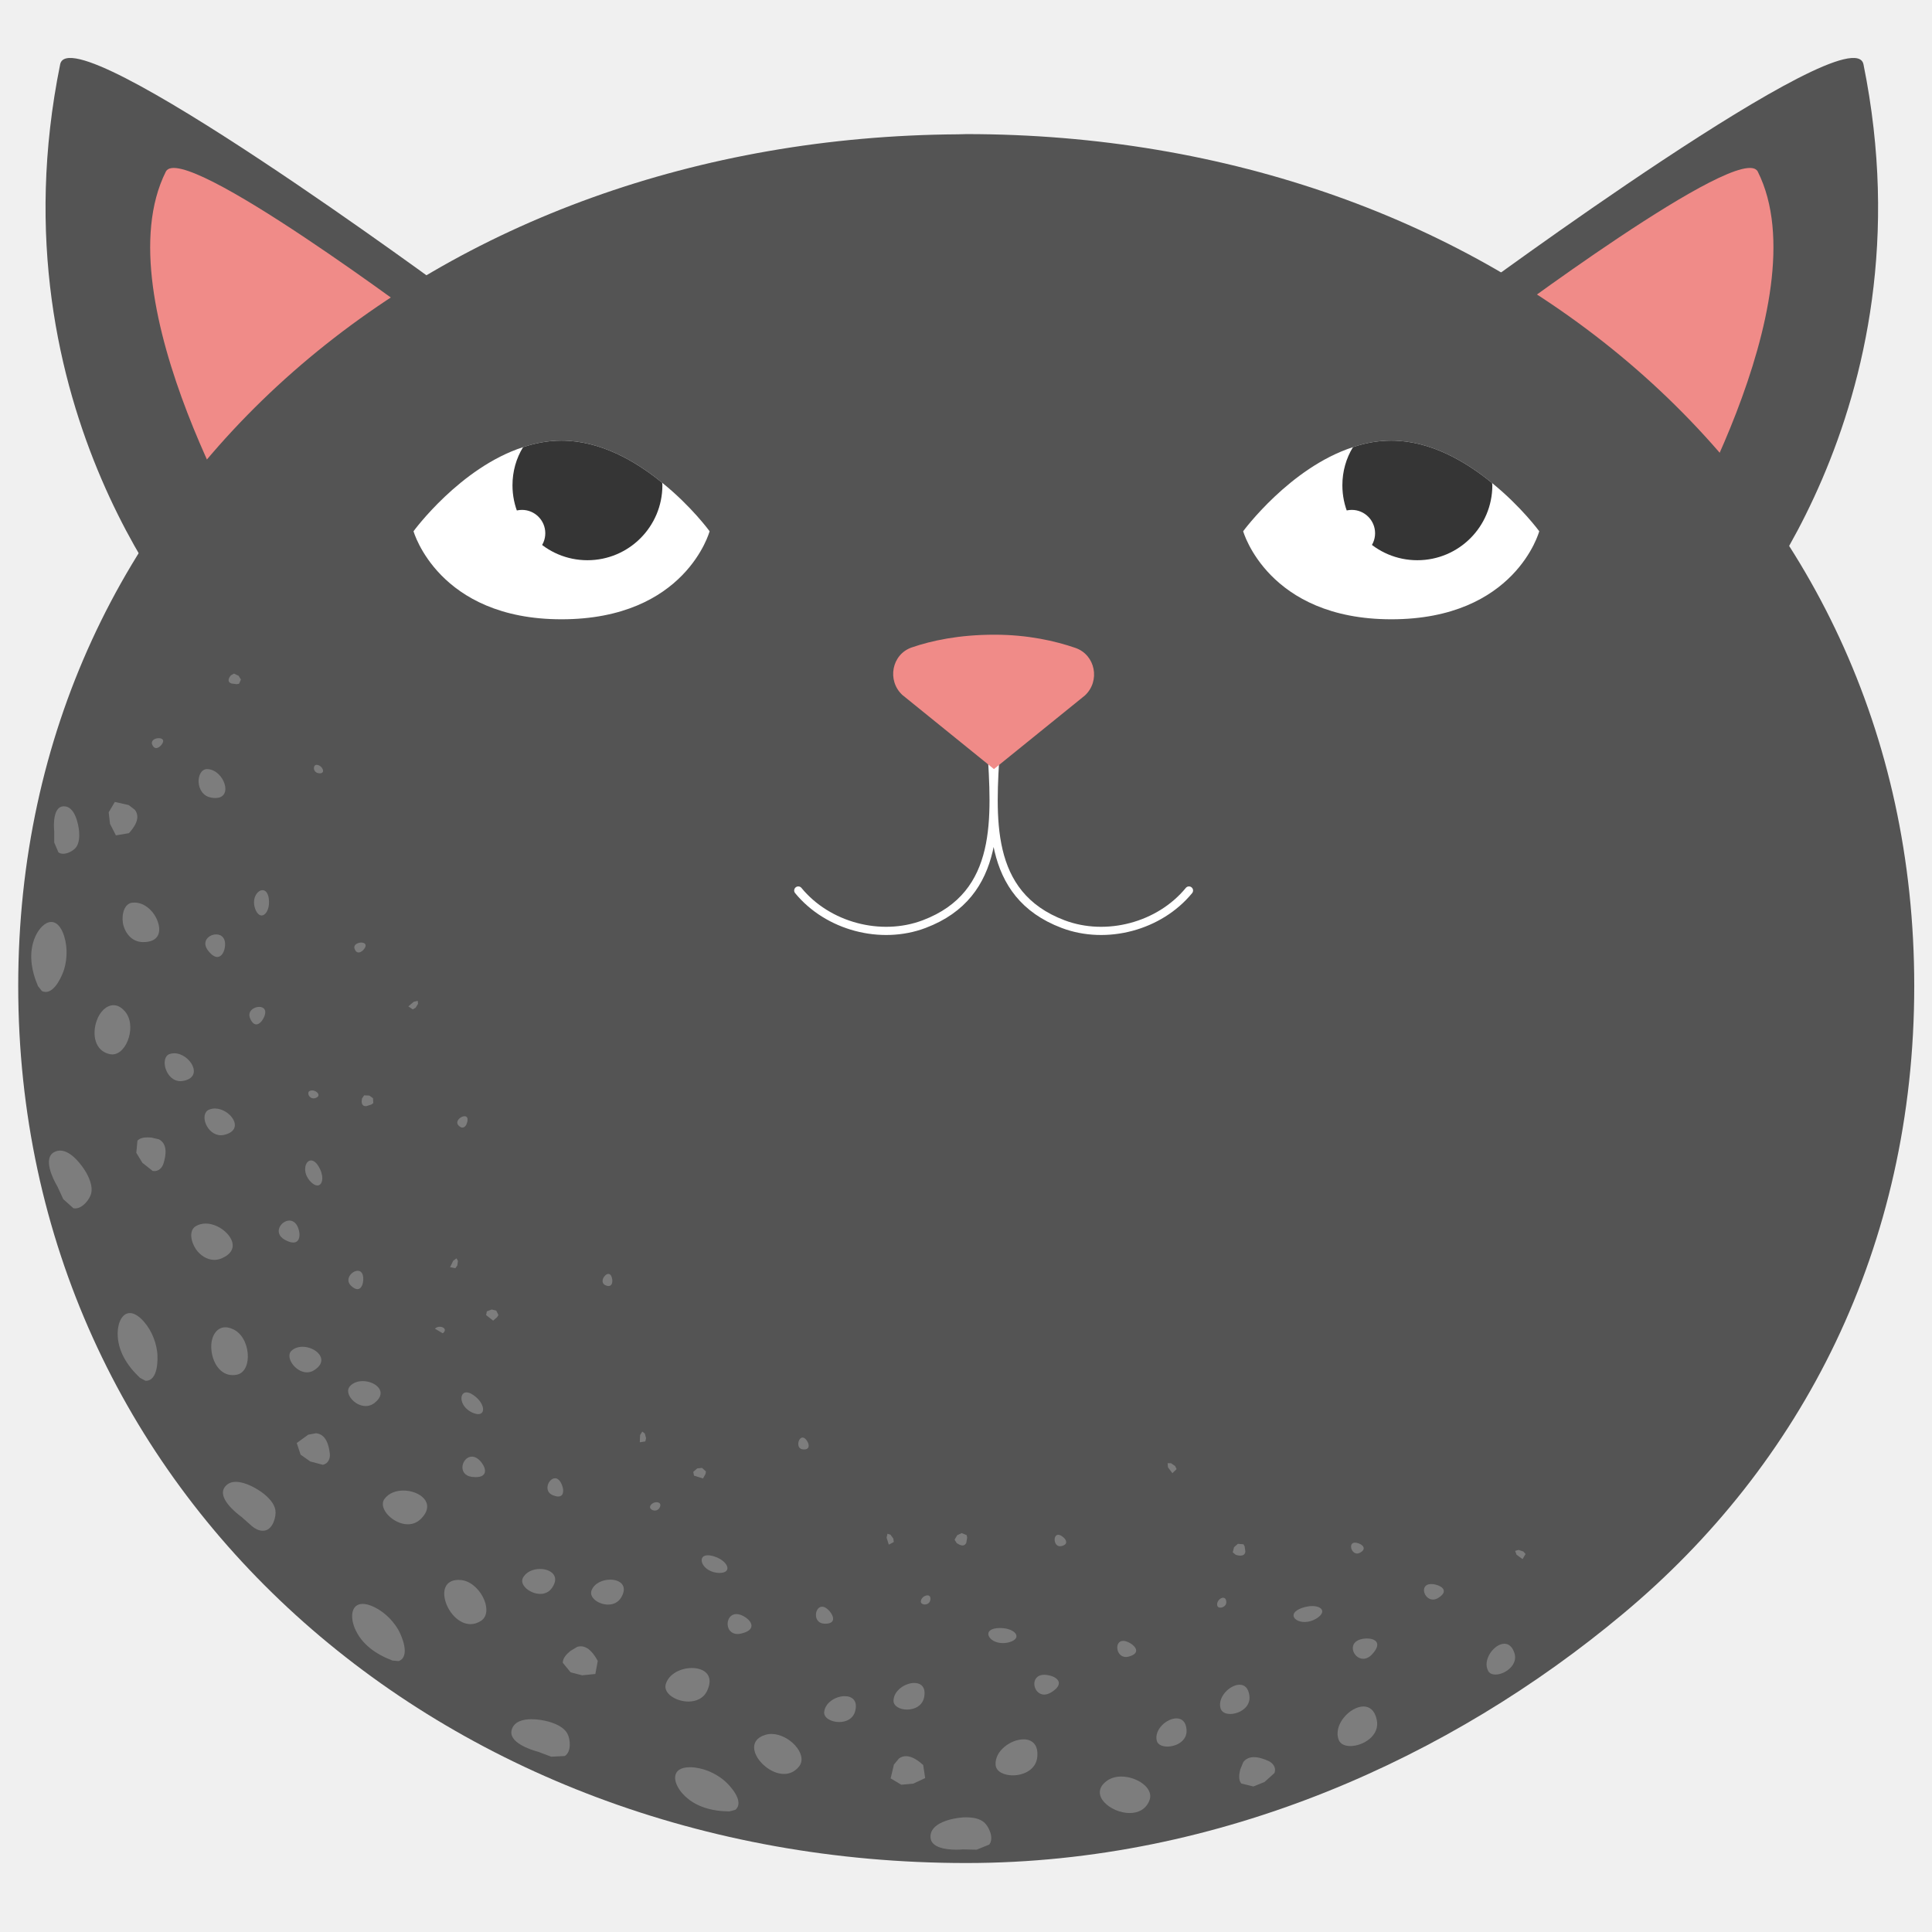
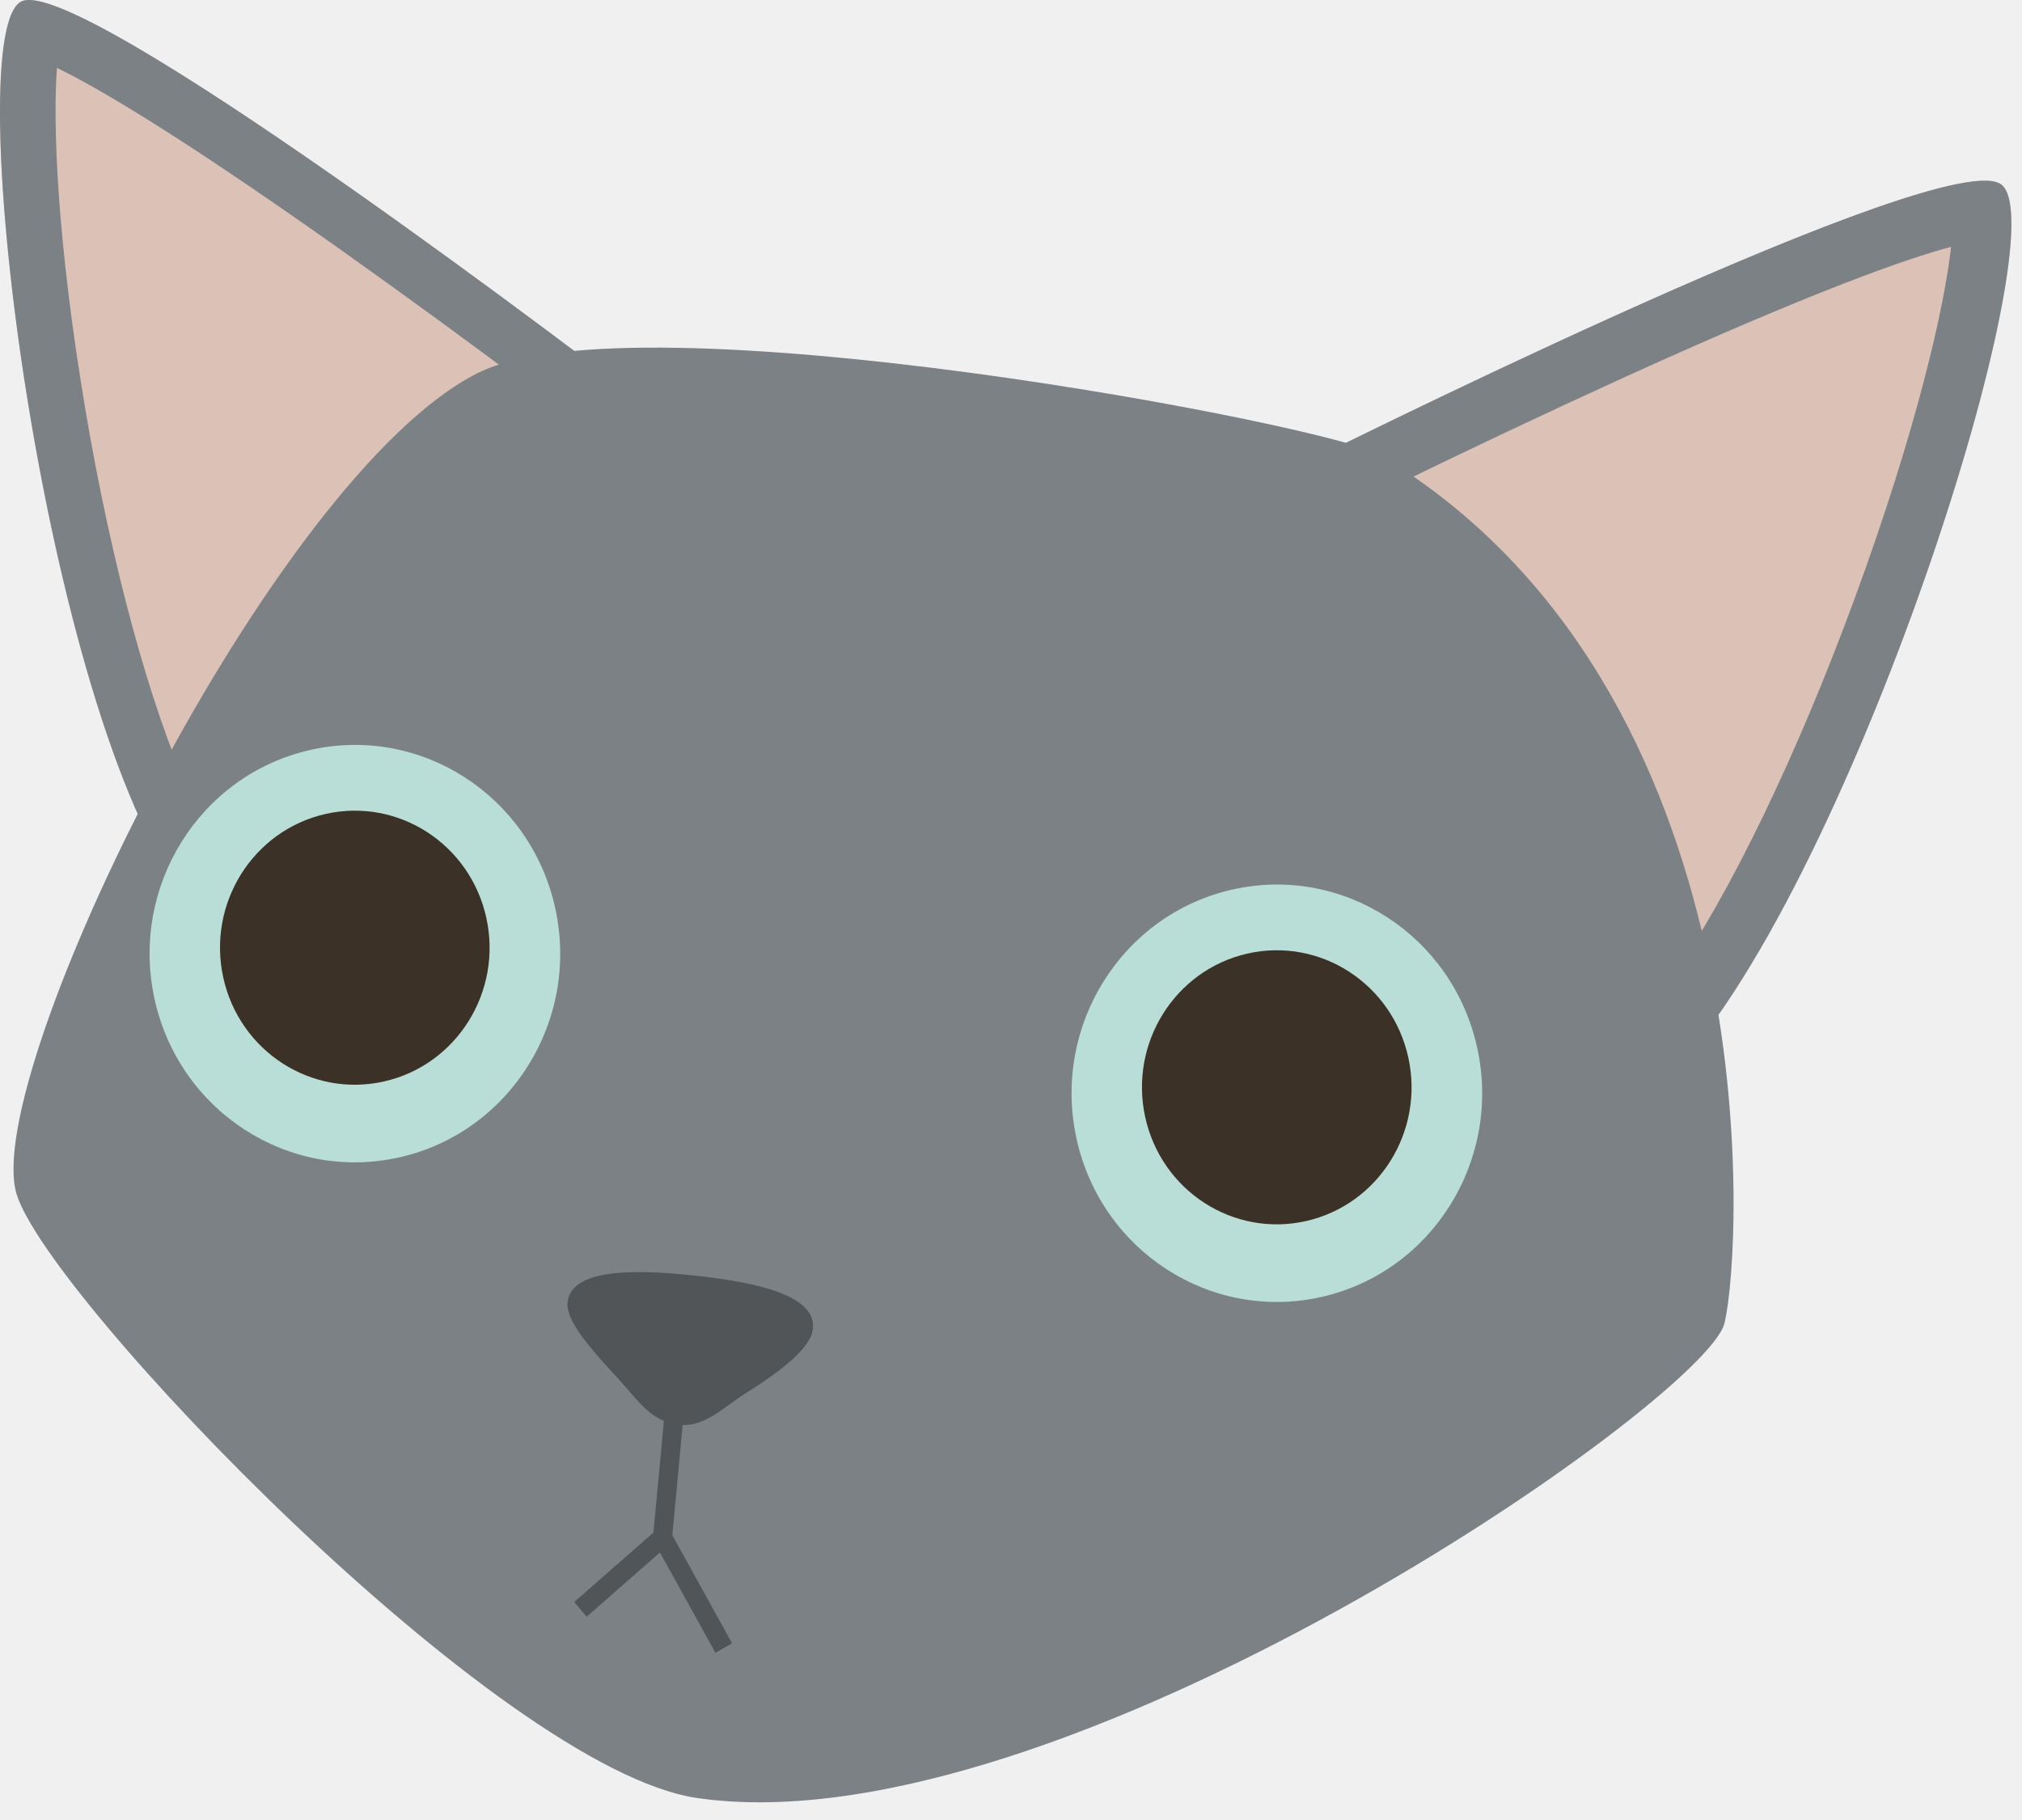
- <svg xmlns="http://www.w3.org/2000/svg" width="100" height="100" viewBox="0 0 100 100" version="1.1">
-   <g id="mittens" stroke="none" stroke-width="1" fill="none" fill-rule="evenodd">
-     <g>
-       <path d="M76.122,15.248 C76.122,15.248 95.907,0.642 96.453,3.33 C100.09,21.238 89.442,32.852 89.442,32.852 L76.122,15.248" id="Fill-275" fill="#545454" fill-rule="evenodd" />
-       <path d="M77.237,16.941 C77.237,16.941 90.153,7.223 90.983,8.884 C94.326,15.56 86.244,28.845 86.244,28.845 L77.237,16.941" id="Fill-276" fill="#F08B88" fill-rule="evenodd" />
-       <path d="M23.444,15.248 C23.444,15.248 3.662,0.642 3.114,3.33 C-0.522,21.238 10.124,32.852 10.124,32.852 L23.444,15.248" id="Fill-277" fill="#545454" fill-rule="evenodd" />
-       <path d="M22.329,16.941 C22.329,16.941 9.413,7.223 8.583,8.884 C5.241,15.56 13.322,28.845 13.322,28.845 L22.329,16.941" id="Fill-278" fill="#F08B88" fill-rule="evenodd" />
-       <path d="M99.081,51.033 C99.081,64.554 93.281,75.815 83.968,83.563 C75.148,90.931 63.182,96.43 50.014,96.43 C22.904,96.43 0.943,77.345 0.943,51.033 C0.943,24.851 22.682,7.123 49.593,6.952 L50.014,6.941 C77.107,6.941 99.081,24.721 99.081,51.033" id="Fill-279" fill="#545454" fill-rule="evenodd" />
-       <path d="M51.541,38.72 C51.34,42.241 50.966,46.299 55.027,47.832 C57.271,48.681 60.019,47.949 61.541,46.093 M51.319,38.72 C51.519,42.241 51.894,46.299 47.833,47.832 C45.589,48.681 42.841,47.949 41.319,46.093" id="Stroke-280" stroke="#FFF" stroke-width=".424" stroke-linecap="round" />
-       <path d="M56.153,35.999 L51.446,39.808 L46.707,35.972 C45.901,35.225 46.153,33.869 47.192,33.511 C48.218,33.158 49.637,32.852 51.471,32.852 C53.201,32.852 54.617,33.175 55.662,33.535 C56.704,33.896 56.961,35.25 56.153,35.999" id="Fill-281" fill="#F08B88" fill-rule="evenodd" />
-       <path d="M79.671,27.497 C79.671,27.497 78.445,32.054 72.015,32.054 C65.626,32.054 64.346,27.497 64.346,27.497 C64.346,27.497 66.763,24.203 70.029,23.145 C70.669,22.923 71.337,22.806 72.015,22.806 C74.028,22.806 75.856,23.878 77.229,25.001 C78.732,26.216 79.671,27.497 79.671,27.497" id="Fill-282" fill="#FFF" fill-rule="evenodd" />
-       <path d="M77.243,25.117 C77.243,27.261 75.504,28.997 73.361,28.997 C71.217,28.997 69.481,27.261 69.481,25.117 C69.481,24.398 69.677,23.72 70.029,23.145 C70.669,22.923 71.337,22.806 72.015,22.806 C74.028,22.806 75.856,23.878 77.229,25.001 L77.243,25.117" id="Fill-283" fill="#353535" fill-rule="evenodd" />
-       <path d="M71.174,27.6 C71.174,28.267 70.634,28.807 69.97,28.807 C69.302,28.807 68.762,28.267 68.762,27.6 C68.762,26.935 69.302,26.392 69.97,26.392 C70.634,26.392 71.174,26.935 71.174,27.6" id="Fill-284" fill="#FFF" fill-rule="evenodd" />
-       <path d="M36.729,27.497 C36.729,27.497 35.5,32.054 29.06,32.054 C22.684,32.054 21.404,27.497 21.404,27.497 C21.404,27.497 23.807,24.203 27.074,23.145 C27.7,22.936 28.368,22.806 29.06,22.806 C31.072,22.806 32.901,23.864 34.274,24.987 C35.787,26.202 36.729,27.497 36.729,27.497" id="Fill-285" fill="#FFF" fill-rule="evenodd" />
-       <path d="M34.285,25.117 C34.285,27.261 32.548,28.997 30.405,28.997 C28.262,28.997 26.526,27.261 26.526,25.117 C26.526,24.398 26.721,23.72 27.074,23.145 C27.7,22.936 28.368,22.806 29.06,22.806 C31.072,22.806 32.901,23.864 34.274,24.987 L34.285,25.117" id="Fill-286" fill="#353535" fill-rule="evenodd" />
-       <path d="M28.224,27.6 C28.224,28.267 27.684,28.807 27.019,28.807 C26.352,28.807 25.812,28.267 25.812,27.6 C25.812,26.935 26.352,26.392 27.019,26.392 C27.684,26.392 28.224,26.935 28.224,27.6" id="Fill-287" fill="#FFF" fill-rule="evenodd" />
-       <path d="M67.525,83.954 C66.926,83.954 66.611,83.425 67.542,83.181 C67.677,83.146 67.805,83.129 67.921,83.129 C68.41,83.129 68.665,83.42 68.179,83.748 C67.954,83.894 67.723,83.954 67.525,83.954" id="Fill-288" fill="#7D7D7D" fill-rule="evenodd" />
-       <path d="M63.676,88.715 C63.437,88.715 63.233,88.623 63.177,88.425 C63.006,87.839 63.662,87.201 64.161,87.201 C64.411,87.201 64.622,87.364 64.669,87.774 C64.745,88.368 64.142,88.715 63.676,88.715" id="Fill-289" fill="#7D7D7D" fill-rule="evenodd" />
-       <path d="M77.406,86.675 C77.24,86.675 77.102,86.618 77.031,86.493 C76.711,85.913 77.34,85.08 77.867,85.08 C78.076,85.08 78.265,85.21 78.379,85.538 C78.605,86.173 77.894,86.675 77.406,86.675" id="Fill-290" fill="#7D7D7D" fill-rule="evenodd" />
-       <path d="M69.896,90.375 C69.617,90.375 69.381,90.278 69.294,90.061 C68.985,89.277 69.88,88.327 70.575,88.327 C70.884,88.327 71.155,88.52 71.258,89.005 C71.448,89.833 70.55,90.375 69.896,90.375" id="Fill-291" fill="#7D7D7D" fill-rule="evenodd" />
-       <path d="M63.166,83.211 C63.092,83.211 63.027,83.181 63.008,83.113 C62.949,82.912 63.152,82.698 63.309,82.698 C63.391,82.698 63.456,82.752 63.472,82.893 C63.497,83.097 63.312,83.211 63.166,83.211" id="Fill-292" fill="#7D7D7D" fill-rule="evenodd" />
-       <path d="M74.169,82.793 C73.93,82.793 73.754,82.592 73.713,82.391 C73.675,82.191 73.77,81.99 74.077,81.99 C74.145,81.99 74.226,81.998 74.316,82.022 C74.682,82.112 74.975,82.383 74.438,82.711 C74.343,82.768 74.253,82.793 74.169,82.793" id="Fill-293" fill="#7D7D7D" fill-rule="evenodd" />
-       <path d="M70.241,80.411 C70.086,80.411 69.972,80.27 69.94,80.129 C69.907,79.988 69.959,79.847 70.138,79.847 C70.189,79.847 70.252,79.86 70.328,79.887 C70.558,79.971 70.74,80.18 70.39,80.37 C70.336,80.4 70.287,80.411 70.241,80.411" id="Fill-294" fill="#7D7D7D" fill-rule="evenodd" />
-       <path d="M70.558,85.858 C69.994,85.858 69.647,84.865 70.699,84.809 C70.721,84.809 70.743,84.809 70.762,84.809 C71.196,84.809 71.557,85.053 71.011,85.636 C70.859,85.796 70.702,85.858 70.558,85.858" id="Fill-295" fill="#7D7D7D" fill-rule="evenodd" />
-       <polyline id="Fill-296" fill="#7D7D7D" fill-rule="evenodd" points="78.808 80.699 78.496 80.471 78.423 80.273 78.599 80.224 78.846 80.305 78.963 80.435 78.808 80.699" />
-       <path d="M64.202,80.519 C64.118,80.519 64.031,80.498 63.966,80.479 L63.806,80.349 L63.874,80.083 L64.072,79.909 L64.362,79.931 L64.424,80.045 L64.46,80.316 C64.438,80.476 64.324,80.519 64.202,80.519" id="Fill-297" fill="#7D7D7D" fill-rule="evenodd" />
-       <path d="M64.875,92.467 L64.248,92.315 C64.093,92.12 64.134,91.827 64.197,91.583 L64.354,91.203 C64.498,91.016 64.696,90.95 64.907,90.95 C65.168,90.95 65.447,91.051 65.667,91.154 C65.9,91.265 66.066,91.501 65.968,91.77 L65.453,92.234 L64.875,92.467" id="Fill-298" fill="#7D7D7D" fill-rule="evenodd" />
-       <path d="M51.905,85.047 C51.519,85.047 51.234,84.852 51.169,84.657 C51.104,84.461 51.262,84.266 51.763,84.266 C51.785,84.266 51.807,84.269 51.831,84.269 C52.542,84.29 52.941,84.776 52.268,84.993 C52.141,85.031 52.019,85.047 51.905,85.047" id="Fill-299" fill="#7D7D7D" fill-rule="evenodd" />
-       <path d="M58.472,93.842 C57.482,93.842 56.337,92.89 57.276,92.188 C57.488,92.025 57.759,91.954 58.036,91.954 C58.833,91.954 59.701,92.529 59.511,93.14 C59.338,93.647 58.92,93.842 58.472,93.842" id="Fill-300" fill="#7D7D7D" fill-rule="evenodd" />
-       <path d="M46.948,88.487 C46.579,88.487 46.24,88.311 46.248,88.018 C46.262,87.492 46.861,87.109 47.323,87.109 C47.664,87.109 47.933,87.318 47.835,87.833 C47.757,88.292 47.336,88.487 46.948,88.487" id="Fill-301" fill="#7D7D7D" fill-rule="evenodd" />
-       <path d="M60.423,90.402 C60.154,90.402 59.921,90.302 59.872,90.093 C59.739,89.51 60.396,88.943 60.892,88.943 C61.166,88.943 61.391,89.111 61.416,89.542 C61.454,90.109 60.884,90.402 60.423,90.402" id="Fill-302" fill="#7D7D7D" fill-rule="evenodd" />
-       <path d="M49.496,95.739 C48.967,95.739 48.196,95.638 48.164,95.109 C48.109,94.333 49.325,94.103 49.854,94.068 C49.905,94.068 49.957,94.065 50.008,94.065 C50.326,94.065 50.689,94.114 50.931,94.32 C51.202,94.553 51.46,95.158 51.202,95.476 L50.551,95.739 L49.827,95.725 C49.74,95.733 49.626,95.739 49.496,95.739" id="Fill-303" fill="#7D7D7D" fill-rule="evenodd" />
-       <path d="M52.423,91.892 C51.97,91.892 51.563,91.702 51.533,91.357 C51.473,90.625 52.325,90.028 52.979,90.028 C53.402,90.028 53.741,90.278 53.692,90.907 C53.649,91.585 52.998,91.892 52.423,91.892" id="Fill-304" fill="#7D7D7D" fill-rule="evenodd" />
-       <path d="M47.868,83.048 C47.757,83.048 47.659,82.991 47.662,82.896 C47.667,82.711 47.86,82.576 48.003,82.576 C48.107,82.576 48.188,82.646 48.153,82.82 C48.123,82.98 47.987,83.048 47.868,83.048" id="Fill-305" fill="#7D7D7D" fill-rule="evenodd" />
-       <path d="M58.274,85.766 C58.017,85.766 57.862,85.557 57.835,85.348 C57.805,85.139 57.9,84.931 58.136,84.931 C58.234,84.931 58.353,84.966 58.497,85.05 C58.817,85.237 59.023,85.582 58.426,85.744 C58.372,85.761 58.323,85.766 58.274,85.766" id="Fill-306" fill="#7D7D7D" fill-rule="evenodd" />
-       <path d="M54.867,80.034 C54.699,80.034 54.607,79.887 54.59,79.738 C54.574,79.589 54.636,79.44 54.775,79.44 C54.837,79.44 54.916,79.472 55.011,79.546 C55.201,79.689 55.312,79.942 54.938,80.026 C54.913,80.031 54.889,80.034 54.867,80.034" id="Fill-307" fill="#7D7D7D" fill-rule="evenodd" />
-       <path d="M54.045,87.711 C53.749,87.711 53.557,87.454 53.538,87.199 C53.516,86.944 53.668,86.686 54.056,86.686 C54.137,86.686 54.229,86.699 54.333,86.724 C54.769,86.83 55.103,87.177 54.398,87.603 C54.267,87.679 54.151,87.711 54.045,87.711" id="Fill-308" fill="#7D7D7D" fill-rule="evenodd" />
-       <polyline id="Fill-309" fill="#7D7D7D" fill-rule="evenodd" points="60.683 76.252 60.453 75.946 60.437 75.734 60.616 75.737 60.824 75.883 60.9 76.041 60.683 76.252" />
-       <path d="M49.821,79.993 C49.713,79.993 49.593,79.92 49.517,79.868 L49.409,79.695 L49.547,79.461 L49.775,79.353 L50.035,79.459 L50.06,79.586 L50.016,79.855 C49.968,79.955 49.897,79.993 49.821,79.993" id="Fill-310" fill="#7D7D7D" fill-rule="evenodd" />
-       <path d="M46.65,92.377 L46.099,92.049 L46.27,91.333 L46.53,91.018 C46.647,90.934 46.772,90.899 46.894,90.899 C47.222,90.899 47.55,91.143 47.784,91.357 L47.887,92.033 L47.266,92.323 L46.65,92.377" id="Fill-311" fill="#7D7D7D" fill-rule="evenodd" />
-       <path d="M37.239,81.415 C37.233,81.415 37.228,81.415 37.223,81.415 C36.341,81.39 36.018,80.5 36.639,80.5 C36.748,80.5 36.886,80.528 37.057,80.593 C37.7,80.834 37.912,81.415 37.239,81.415" id="Fill-312" fill="#7D7D7D" fill-rule="evenodd" />
-       <path d="M37.749,93.758 C36.859,93.75 35.958,93.528 35.337,92.847 C34.795,92.244 34.724,91.474 35.703,91.471 C36.344,91.474 37,91.753 37.491,92.163 C37.773,92.405 38.563,93.248 38.061,93.677 L37.749,93.758" id="Fill-313" fill="#7D7D7D" fill-rule="evenodd" />
-       <path d="M40.581,91.819 C39.509,91.819 38.313,90.229 39.577,89.808 C39.691,89.768 39.811,89.749 39.933,89.749 C40.836,89.749 41.815,90.785 41.381,91.404 C41.159,91.699 40.874,91.819 40.581,91.819" id="Fill-314" fill="#7D7D7D" fill-rule="evenodd" />
-       <path d="M31.474,83.053 C30.98,83.053 30.476,82.687 30.619,82.318 C30.763,81.946 31.195,81.762 31.585,81.762 C32.084,81.762 32.51,82.066 32.163,82.668 C32.006,82.945 31.74,83.053 31.474,83.053" id="Fill-315" fill="#7D7D7D" fill-rule="evenodd" />
-       <path d="M43.435,89.133 C43.028,89.133 42.635,88.921 42.659,88.617 C42.708,88.116 43.27,87.793 43.723,87.793 C44.102,87.793 44.406,88.021 44.265,88.558 C44.165,88.967 43.796,89.133 43.435,89.133" id="Fill-316" fill="#7D7D7D" fill-rule="evenodd" />
-       <path d="M28.531,90.926 L27.852,90.671 C27.429,90.56 26.303,90.175 26.485,89.537 C26.604,89.108 27.055,88.986 27.513,88.986 C27.858,88.986 28.208,89.057 28.427,89.119 C28.758,89.22 29.171,89.391 29.358,89.711 C29.534,90.023 29.58,90.676 29.233,90.891 L28.531,90.926" id="Fill-317" fill="#7D7D7D" fill-rule="evenodd" />
-       <path d="M35.633,88.072 C34.995,88.072 34.339,87.66 34.455,87.193 C34.602,86.634 35.248,86.336 35.812,86.336 C36.433,86.336 36.957,86.694 36.626,87.459 C36.447,87.901 36.042,88.072 35.633,88.072" id="Fill-318" fill="#7D7D7D" fill-rule="evenodd" />
-       <path d="M33.897,78.186 C33.747,78.186 33.609,78.075 33.652,77.961 C33.707,77.826 33.856,77.755 33.983,77.755 C34.133,77.755 34.249,77.85 34.135,78.048 C34.076,78.148 33.983,78.186 33.897,78.186" id="Fill-319" fill="#7D7D7D" fill-rule="evenodd" />
-       <path d="M42.716,84.043 C42.7,84.043 42.681,84.043 42.665,84.041 C42.057,84.016 42.157,83.162 42.553,83.162 C42.662,83.162 42.797,83.23 42.944,83.401 C43.172,83.669 43.259,84.043 42.716,84.043" id="Fill-320" fill="#7D7D7D" fill-rule="evenodd" />
-       <path d="M41.615,75.023 C41.596,75.023 41.574,75.021 41.552,75.018 C41.186,74.983 41.305,74.407 41.541,74.407 C41.612,74.407 41.693,74.456 41.775,74.586 C41.894,74.771 41.919,75.023 41.615,75.023" id="Fill-321" fill="#7D7D7D" fill-rule="evenodd" />
-       <path d="M38.172,84.575 C37.828,84.575 37.665,84.317 37.662,84.06 C37.659,83.802 37.817,83.544 38.118,83.544 C38.243,83.544 38.397,83.59 38.571,83.704 C38.942,83.943 39.141,84.377 38.348,84.556 C38.286,84.57 38.226,84.575 38.172,84.575" id="Fill-322" fill="#7D7D7D" fill-rule="evenodd" />
-       <polyline id="Fill-323" fill="#7D7D7D" fill-rule="evenodd" points="46.004 79.95 45.89 79.589 45.936 79.386 46.096 79.44 46.24 79.641 46.262 79.814 46.004 79.95" />
-       <polyline id="Fill-324" fill="#7D7D7D" fill-rule="evenodd" points="36.387 76.526 35.923 76.38 35.882 76.184 36.089 76.005 36.335 75.978 36.539 76.16 36.52 76.287 36.387 76.526" />
-       <path d="M30.131,86.713 L29.537,86.561 L29.13,86.067 C29.125,85.82 29.334,85.609 29.529,85.449 L29.879,85.24 C29.941,85.221 30.001,85.213 30.058,85.213 C30.467,85.213 30.76,85.636 30.94,85.972 L30.815,86.645 L30.131,86.713" id="Fill-325" fill="#7D7D7D" fill-rule="evenodd" />
-       <path d="M24.751,73.195 C24.684,73.195 24.602,73.178 24.505,73.14 C23.783,72.856 23.729,72.069 24.147,72.069 C24.271,72.069 24.442,72.142 24.648,72.321 C25.074,72.696 25.129,73.195 24.751,73.195" id="Fill-326" fill="#7D7D7D" fill-rule="evenodd" />
-       <path d="M20.636,85.978 L20.313,85.948 C19.48,85.636 18.707,85.115 18.357,84.263 C18.108,83.639 18.203,83.018 18.77,83.018 C18.884,83.018 19.019,83.042 19.174,83.099 C19.773,83.322 20.294,83.805 20.617,84.358 C20.799,84.684 21.255,85.744 20.636,85.978" id="Fill-327" fill="#7D7D7D" fill-rule="evenodd" />
-       <path d="M24.353,84.065 C23.761,84.065 23.251,83.493 23.067,82.92 C22.882,82.348 23.023,81.776 23.737,81.776 C23.745,81.776 23.756,81.778 23.767,81.778 C24.792,81.778 25.614,83.392 24.914,83.883 C24.724,84.011 24.534,84.065 24.353,84.065" id="Fill-328" fill="#7D7D7D" fill-rule="evenodd" />
-       <path d="M18.927,72.777 C18.338,72.777 17.79,72.096 18.116,71.746 C18.284,71.564 18.528,71.486 18.772,71.486 C19.432,71.486 20.104,72.036 19.404,72.601 C19.255,72.725 19.09,72.777 18.927,72.777" id="Fill-329" fill="#7D7D7D" fill-rule="evenodd" />
-       <path d="M27.964,82.5 C27.443,82.5 26.892,82.052 27.057,81.691 C27.215,81.36 27.592,81.209 27.95,81.209 C28.498,81.209 28.997,81.564 28.582,82.174 C28.427,82.408 28.2,82.5 27.964,82.5" id="Fill-330" fill="#7D7D7D" fill-rule="evenodd" />
-       <path d="M13.602,79.231 C13.398,79.231 13.206,79.13 13.048,79 L12.503,78.517 C12.15,78.262 11.236,77.495 11.64,76.963 C11.784,76.77 11.987,76.7 12.21,76.7 C12.706,76.7 13.309,77.058 13.602,77.278 C13.873,77.489 14.196,77.798 14.255,78.165 C14.307,78.517 14.117,79.144 13.716,79.22 C13.678,79.228 13.64,79.231 13.602,79.231" id="Fill-331" fill="#7D7D7D" fill-rule="evenodd" />
-       <path d="M21.111,78.897 C20.349,78.897 19.559,78.078 19.895,77.592 C20.115,77.283 20.495,77.15 20.878,77.15 C21.716,77.15 22.573,77.785 21.822,78.58 C21.615,78.805 21.363,78.897 21.111,78.897" id="Fill-332" fill="#7D7D7D" fill-rule="evenodd" />
-       <path d="M22.918,69.012 L22.513,68.773 C22.578,68.702 22.673,68.672 22.763,68.672 C22.966,68.672 23.148,68.83 22.918,69.012" id="Fill-333" fill="#7D7D7D" fill-rule="evenodd" />
-       <path d="M28.891,77.459 C28.818,77.459 28.726,77.438 28.615,77.394 C28.102,77.185 28.392,76.515 28.729,76.515 C28.859,76.515 28.994,76.616 29.095,76.884 C29.195,77.153 29.179,77.459 28.891,77.459" id="Fill-334" fill="#7D7D7D" fill-rule="evenodd" />
-       <path d="M31.496,66.565 C31.45,66.565 31.393,66.551 31.327,66.518 C31.029,66.377 31.279,65.938 31.488,65.938 C31.572,65.938 31.648,66.006 31.683,66.187 C31.718,66.364 31.677,66.565 31.496,66.565" id="Fill-335" fill="#7D7D7D" fill-rule="evenodd" />
-       <path d="M24.629,76.456 C24.57,76.456 24.505,76.453 24.434,76.445 C23.639,76.339 23.916,75.395 24.423,75.395 C24.581,75.395 24.762,75.484 24.939,75.72 C25.175,76.035 25.221,76.456 24.629,76.456" id="Fill-336" fill="#7D7D7D" fill-rule="evenodd" />
-       <polyline id="Fill-337" fill="#7D7D7D" fill-rule="evenodd" points="33.115 74.652 33.132 74.274 33.245 74.098 33.376 74.201 33.441 74.437 33.403 74.608 33.115 74.652" />
-       <polyline id="Fill-338" fill="#7D7D7D" fill-rule="evenodd" points="25.525 68.355 25.161 68.07 25.199 67.875 25.451 67.78 25.685 67.834 25.799 68.067 25.731 68.176 25.525 68.355" />
-       <path d="M16.713,75.818 L16.054,75.644 L15.558,75.292 L15.36,74.69 L15.956,74.258 L16.355,74.185 C16.876,74.228 17.023,74.812 17.071,75.24 C17.101,75.493 16.987,75.756 16.713,75.818" id="Fill-339" fill="#7D7D7D" fill-rule="evenodd" />
-       <path d="M16.428,61.361 C16.339,61.361 16.23,61.31 16.106,61.193 C15.609,60.71 15.783,60.064 16.1,60.064 C16.241,60.064 16.409,60.189 16.561,60.507 C16.776,60.943 16.686,61.361 16.428,61.361" id="Fill-340" fill="#7D7D7D" fill-rule="evenodd" />
-       <path d="M7.549,71.469 C7.544,71.469 7.538,71.469 7.533,71.469 L7.245,71.317 C6.597,70.707 6.082,69.928 6.09,69.006 C6.098,68.434 6.337,67.964 6.724,67.964 C6.887,67.964 7.08,68.051 7.294,68.249 C7.758,68.686 8.054,69.332 8.135,69.966 C8.179,70.333 8.192,71.469 7.549,71.469" id="Fill-341" fill="#7D7D7D" fill-rule="evenodd" />
-       <path d="M12.044,71.176 C11.369,71.176 10.986,70.485 10.94,69.839 C10.889,69.256 11.157,68.7 11.665,68.7 C11.776,68.7 11.898,68.727 12.031,68.786 C12.975,69.169 13.111,70.951 12.28,71.149 C12.199,71.168 12.12,71.176 12.044,71.176" id="Fill-342" fill="#7D7D7D" fill-rule="evenodd" />
-       <path d="M11.434,58.76 C10.702,58.76 10.303,57.664 10.815,57.438 C10.913,57.395 11.019,57.376 11.122,57.376 C11.901,57.376 12.704,58.437 11.656,58.727 C11.578,58.749 11.505,58.76 11.434,58.76" id="Fill-343" fill="#7D7D7D" fill-rule="evenodd" />
-       <path d="M15.889,71.033 C15.281,71.033 14.744,70.235 15.086,69.915 C15.246,69.768 15.452,69.709 15.661,69.709 C16.347,69.709 17.074,70.371 16.298,70.897 C16.165,70.992 16.024,71.033 15.889,71.033" id="Fill-344" fill="#7D7D7D" fill-rule="evenodd" />
-       <path d="M3.898,62.547 C3.865,62.547 3.833,62.544 3.8,62.539 L3.276,62.069 L2.97,61.41 C2.747,61.036 2.213,59.964 2.794,59.639 C2.899,59.579 3.005,59.554 3.111,59.554 C3.686,59.554 4.248,60.319 4.47,60.707 C4.636,61.011 4.809,61.424 4.717,61.782 C4.63,62.099 4.267,62.547 3.898,62.547" id="Fill-345" fill="#7D7D7D" fill-rule="evenodd" />
-       <path d="M11.092,65.211 C10.704,65.211 10.354,64.967 10.135,64.652 C9.855,64.221 9.793,63.683 10.118,63.477 C10.281,63.374 10.463,63.331 10.645,63.331 C11.052,63.331 11.472,63.548 11.738,63.83 C12.131,64.237 12.242,64.793 11.494,65.121 C11.358,65.184 11.222,65.211 11.092,65.211" id="Fill-346" fill="#7D7D7D" fill-rule="evenodd" />
-       <path d="M16.225,56.85 C15.984,56.85 15.87,56.538 16.035,56.465 C16.073,56.448 16.114,56.44 16.157,56.44 C16.418,56.44 16.659,56.744 16.309,56.839 C16.279,56.847 16.252,56.85 16.225,56.85" id="Fill-347" fill="#7D7D7D" fill-rule="evenodd" />
-       <path d="M18.501,66.727 C18.412,66.727 18.3,66.676 18.167,66.548 C17.823,66.215 18.213,65.775 18.515,65.775 C18.68,65.775 18.821,65.905 18.802,66.255 C18.789,66.494 18.691,66.727 18.501,66.727" id="Fill-348" fill="#7D7D7D" fill-rule="evenodd" />
-       <path d="M23.935,58.364 C23.875,58.364 23.805,58.331 23.729,58.25 C23.539,58.038 23.84,57.775 24.043,57.775 C24.157,57.775 24.239,57.856 24.185,58.076 C24.152,58.222 24.062,58.364 23.935,58.364" id="Fill-349" fill="#7D7D7D" fill-rule="evenodd" />
-       <path d="M15.178,64.313 C15.064,64.313 14.915,64.269 14.73,64.164 C14.12,63.811 14.548,63.176 14.98,63.176 C15.18,63.176 15.384,63.317 15.476,63.697 C15.547,63.995 15.484,64.313 15.178,64.313" id="Fill-350" fill="#7D7D7D" fill-rule="evenodd" />
-       <polyline id="Fill-351" fill="#7D7D7D" fill-rule="evenodd" points="23.569 65.642 23.297 65.588 23.457 65.257 23.628 65.132 23.704 65.268 23.669 65.501 23.569 65.642" />
-       <path d="M18.932,57.254 C18.686,57.254 18.71,56.999 18.737,56.858 L18.848,56.695 L19.117,56.706 L19.309,56.847 L19.32,57.099 L19.217,57.173 L18.957,57.254 C18.949,57.254 18.941,57.254 18.932,57.254" id="Fill-352" fill="#7D7D7D" fill-rule="evenodd" />
-       <path d="M7.991,60.615 C7.962,60.615 7.932,60.612 7.902,60.607 L7.37,60.187 L7.055,59.668 L7.115,59.039 C7.243,58.906 7.441,58.871 7.639,58.871 C7.704,58.871 7.769,58.874 7.831,58.879 L8.227,58.971 C8.689,59.218 8.591,59.807 8.463,60.219 C8.398,60.436 8.225,60.615 7.991,60.615" id="Fill-353" fill="#7D7D7D" fill-rule="evenodd" />
-       <path d="M13.539,47.385 C13.431,47.385 13.317,47.295 13.227,47.089 C12.999,46.533 13.311,46.074 13.588,46.074 C13.756,46.074 13.914,46.245 13.924,46.666 C13.938,47.078 13.745,47.385 13.539,47.385" id="Fill-354" fill="#7D7D7D" fill-rule="evenodd" />
-       <path d="M2.368,51.343 C2.303,51.343 2.235,51.329 2.167,51.294 L1.966,51.041 C1.616,50.219 1.456,49.297 1.836,48.456 C2.037,48.025 2.351,47.721 2.655,47.721 C2.872,47.721 3.084,47.878 3.247,48.253 C3.491,48.839 3.504,49.547 3.323,50.16 C3.228,50.474 2.861,51.343 2.368,51.343" id="Fill-355" fill="#7D7D7D" fill-rule="evenodd" />
-       <path d="M5.813,54.576 C5.778,54.576 5.742,54.574 5.707,54.568 C4.88,54.405 4.763,53.507 5.005,52.832 C5.159,52.379 5.501,52.029 5.875,52.029 C6.057,52.029 6.247,52.11 6.426,52.306 C7.11,53 6.594,54.576 5.813,54.576" id="Fill-356" fill="#7D7D7D" fill-rule="evenodd" />
-       <path d="M11.149,41.305 C11.092,41.305 11.027,41.3 10.957,41.289 C10.069,41.156 10.121,39.808 10.721,39.808 C10.723,39.808 10.729,39.808 10.734,39.808 C11.589,39.84 12.11,41.305 11.149,41.305" id="Fill-357" fill="#7D7D7D" fill-rule="evenodd" />
-       <path d="M9.337,55.96 C8.569,55.96 8.265,54.739 8.775,54.557 C8.854,54.53 8.935,54.517 9.017,54.517 C9.82,54.517 10.582,55.74 9.492,55.944 C9.437,55.954 9.386,55.96 9.337,55.96" id="Fill-358" fill="#7D7D7D" fill-rule="evenodd" />
-       <path d="M3.268,44.191 C3.179,44.191 3.095,44.17 3.024,44.116 L2.807,43.611 L2.807,43.047 C2.772,42.708 2.747,41.772 3.268,41.736 C3.282,41.734 3.295,41.734 3.309,41.734 C3.876,41.734 4.058,42.642 4.096,43.041 C4.115,43.31 4.101,43.657 3.919,43.88 C3.786,44.034 3.51,44.191 3.268,44.191" id="Fill-359" fill="#7D7D7D" fill-rule="evenodd" />
-       <path d="M7.408,48.763 C6.819,48.763 6.461,48.288 6.364,47.789 C6.285,47.29 6.45,46.78 6.83,46.725 C6.874,46.72 6.917,46.717 6.961,46.717 C7.517,46.717 7.994,47.208 8.162,47.694 C8.355,48.22 8.233,48.763 7.419,48.763 L7.416,48.763 C7.414,48.763 7.411,48.763 7.408,48.763" id="Fill-360" fill="#7D7D7D" fill-rule="evenodd" />
-       <path d="M16.561,40.027 C16.54,40.027 16.513,40.025 16.485,40.022 C16.182,39.97 16.192,39.588 16.385,39.588 L16.388,39.588 C16.683,39.599 16.873,40.027 16.561,40.027" id="Fill-361" fill="#7D7D7D" fill-rule="evenodd" />
-       <path d="M13.265,53.022 C13.154,53.022 13.04,52.935 12.945,52.71 C12.793,52.346 13.135,52.116 13.414,52.116 C13.656,52.116 13.851,52.287 13.642,52.696 C13.553,52.873 13.412,53.022 13.265,53.022" id="Fill-362" fill="#7D7D7D" fill-rule="evenodd" />
-       <path d="M18.561,49.3 C18.479,49.3 18.401,49.248 18.352,49.107 C18.281,48.904 18.509,48.787 18.696,48.787 C18.881,48.787 19.027,48.896 18.837,49.132 C18.764,49.224 18.658,49.3 18.561,49.3" id="Fill-363" fill="#7D7D7D" fill-rule="evenodd" />
-       <path d="M8.081,38.72 C8,38.72 7.924,38.665 7.872,38.524 C7.802,38.321 8.029,38.207 8.219,38.207 C8.401,38.207 8.548,38.313 8.358,38.551 C8.287,38.644 8.181,38.72 8.081,38.72" id="Fill-364" fill="#7D7D7D" fill-rule="evenodd" />
-       <path d="M11.247,49.533 C11.111,49.533 10.948,49.435 10.761,49.191 C10.411,48.719 10.818,48.364 11.19,48.364 C11.467,48.364 11.724,48.565 11.632,49.067 C11.586,49.313 11.45,49.533 11.247,49.533" id="Fill-365" fill="#7D7D7D" fill-rule="evenodd" />
-       <polyline id="Fill-366" fill="#7D7D7D" fill-rule="evenodd" points="21.366 52.246 21.135 52.091 21.417 51.85 21.624 51.804 21.637 51.958 21.512 52.159 21.366 52.246" />
-       <path d="M12.248,35.413 L11.977,35.377 C11.724,35.282 11.86,35.065 11.947,34.957 L12.112,34.865 L12.354,34.981 L12.47,35.174 L12.373,35.391 L12.248,35.413" id="Fill-367" fill="#7D7D7D" fill-rule="evenodd" />
-       <path d="M6,43.239 L5.694,42.642 L5.626,42.046 L5.943,41.508 L6.659,41.669 L6.98,41.915 C7.297,42.328 6.961,42.811 6.673,43.125 L6,43.239" id="Fill-368" fill="#7D7D7D" fill-rule="evenodd" />
-     </g>
+ <svg xmlns="http://www.w3.org/2000/svg" width="100" height="90">
+   <g fill="none" fill-rule="evenodd">
+     <path d="M64.1 23.117S95.79 7.225 98.92 9.085c3.129 1.862-7.55 35.456-16.631 44.381L64.1 23.117" fill="#DCC1B7" />
+     <path d="M98.668 8.987C94.386 7.928 64.1 23.117 64.1 23.117l18.189 30.349c9.082-8.925 19.76-42.52 16.63-44.38a.94.94 0 0 0-.251-.099zm-2.176 3.22c-.312 2.884-1.67 8.957-4.77 17.394-2.877 7.828-6.164 14.59-9.06 18.775L68.27 24.362a487.22 487.22 0 0 1 12.08-5.712c9.511-4.322 14.037-5.885 16.142-6.443z" fill="#7C8186" />
+     <path d="M30.817 19.18S4.32-1.113 1.114.047c-3.207 1.16.863 34.045 7.706 43.892l21.997-24.76" fill="#DCC1B7" />
+     <path d="M1.364.002a.864.864 0 0 0-.25.046c-3.207 1.16.863 34.045 7.706 43.892l21.997-24.76S5.494-.215 1.364.001zm1.453 3.356c1.844.889 5.75 3.135 13.78 8.812a461.94 461.94 0 0 1 10.16 7.417L9.35 39.178c-1.953-4.374-3.82-11.196-5.127-18.928C2.816 11.918 2.607 6.074 2.817 3.358z" fill="#7C8186" />
+     <path d="M23.62 18.45C13.49 23.548-.918 53.045.809 59.012c1.465 5.061 23.87 28.485 33.68 29.903 17.98 2.6 49.874-19.706 50.795-23.475.921-3.768 2.31-31.346-17.062-42.96-2.428-1.455-36.713-7.999-44.6-4.03" fill="#7C8186" />
+     <path d="M73.058 51.82c1.218 5.564-2.23 11.077-7.704 12.315-5.473 1.237-10.897-2.268-12.114-7.831-1.218-5.563 2.23-11.077 7.704-12.314 5.473-1.24 10.897 2.268 12.114 7.83" fill="#B9DED7" />
+     <path d="M69.65 52.297c.8 3.652-1.465 7.272-5.058 8.085-3.594.812-7.155-1.49-7.955-5.142-.8-3.652 1.465-7.272 5.059-8.086 3.594-.812 7.154 1.49 7.954 5.143" fill="#3C3126" />
+     <path d="M27.461 44.916c1.22 5.563-2.23 11.076-7.704 12.314C14.284 58.47 8.86 54.962 7.643 49.4c-1.218-5.564 2.231-11.077 7.704-12.315 5.473-1.238 10.897 2.268 12.114 7.831" fill="#B9DED7" />
+     <path d="M24.053 45.392c.8 3.653-1.464 7.274-5.058 8.086-3.593.813-7.154-1.489-7.954-5.142-.8-3.652 1.465-7.272 5.058-8.085 3.594-.813 7.155 1.49 7.954 5.141" fill="#3C3126" />
+     <path d="M40.204 65.71c-.102.984-1.65 2.132-3.372 3.217-1.056.665-1.983 1.668-3.257 1.531-1.407-.151-2.068-1.279-3.004-2.287-1.293-1.391-2.6-2.842-2.503-3.762.164-1.586 2.923-1.693 6.274-1.333 3.35.359 6.027 1.048 5.862 2.634" fill="#515558" />
+     <path fill="#515558" d="M35.382 81.73l-3.098-5.602.687-7.323.938.09-.658 7.025 2.954 5.341-.823.47" />
+     <path fill="#515558" d="M29.015 79.947l-.617-.727 4.062-3.559.616.726-4.061 3.56" />
  </g>
</svg>
